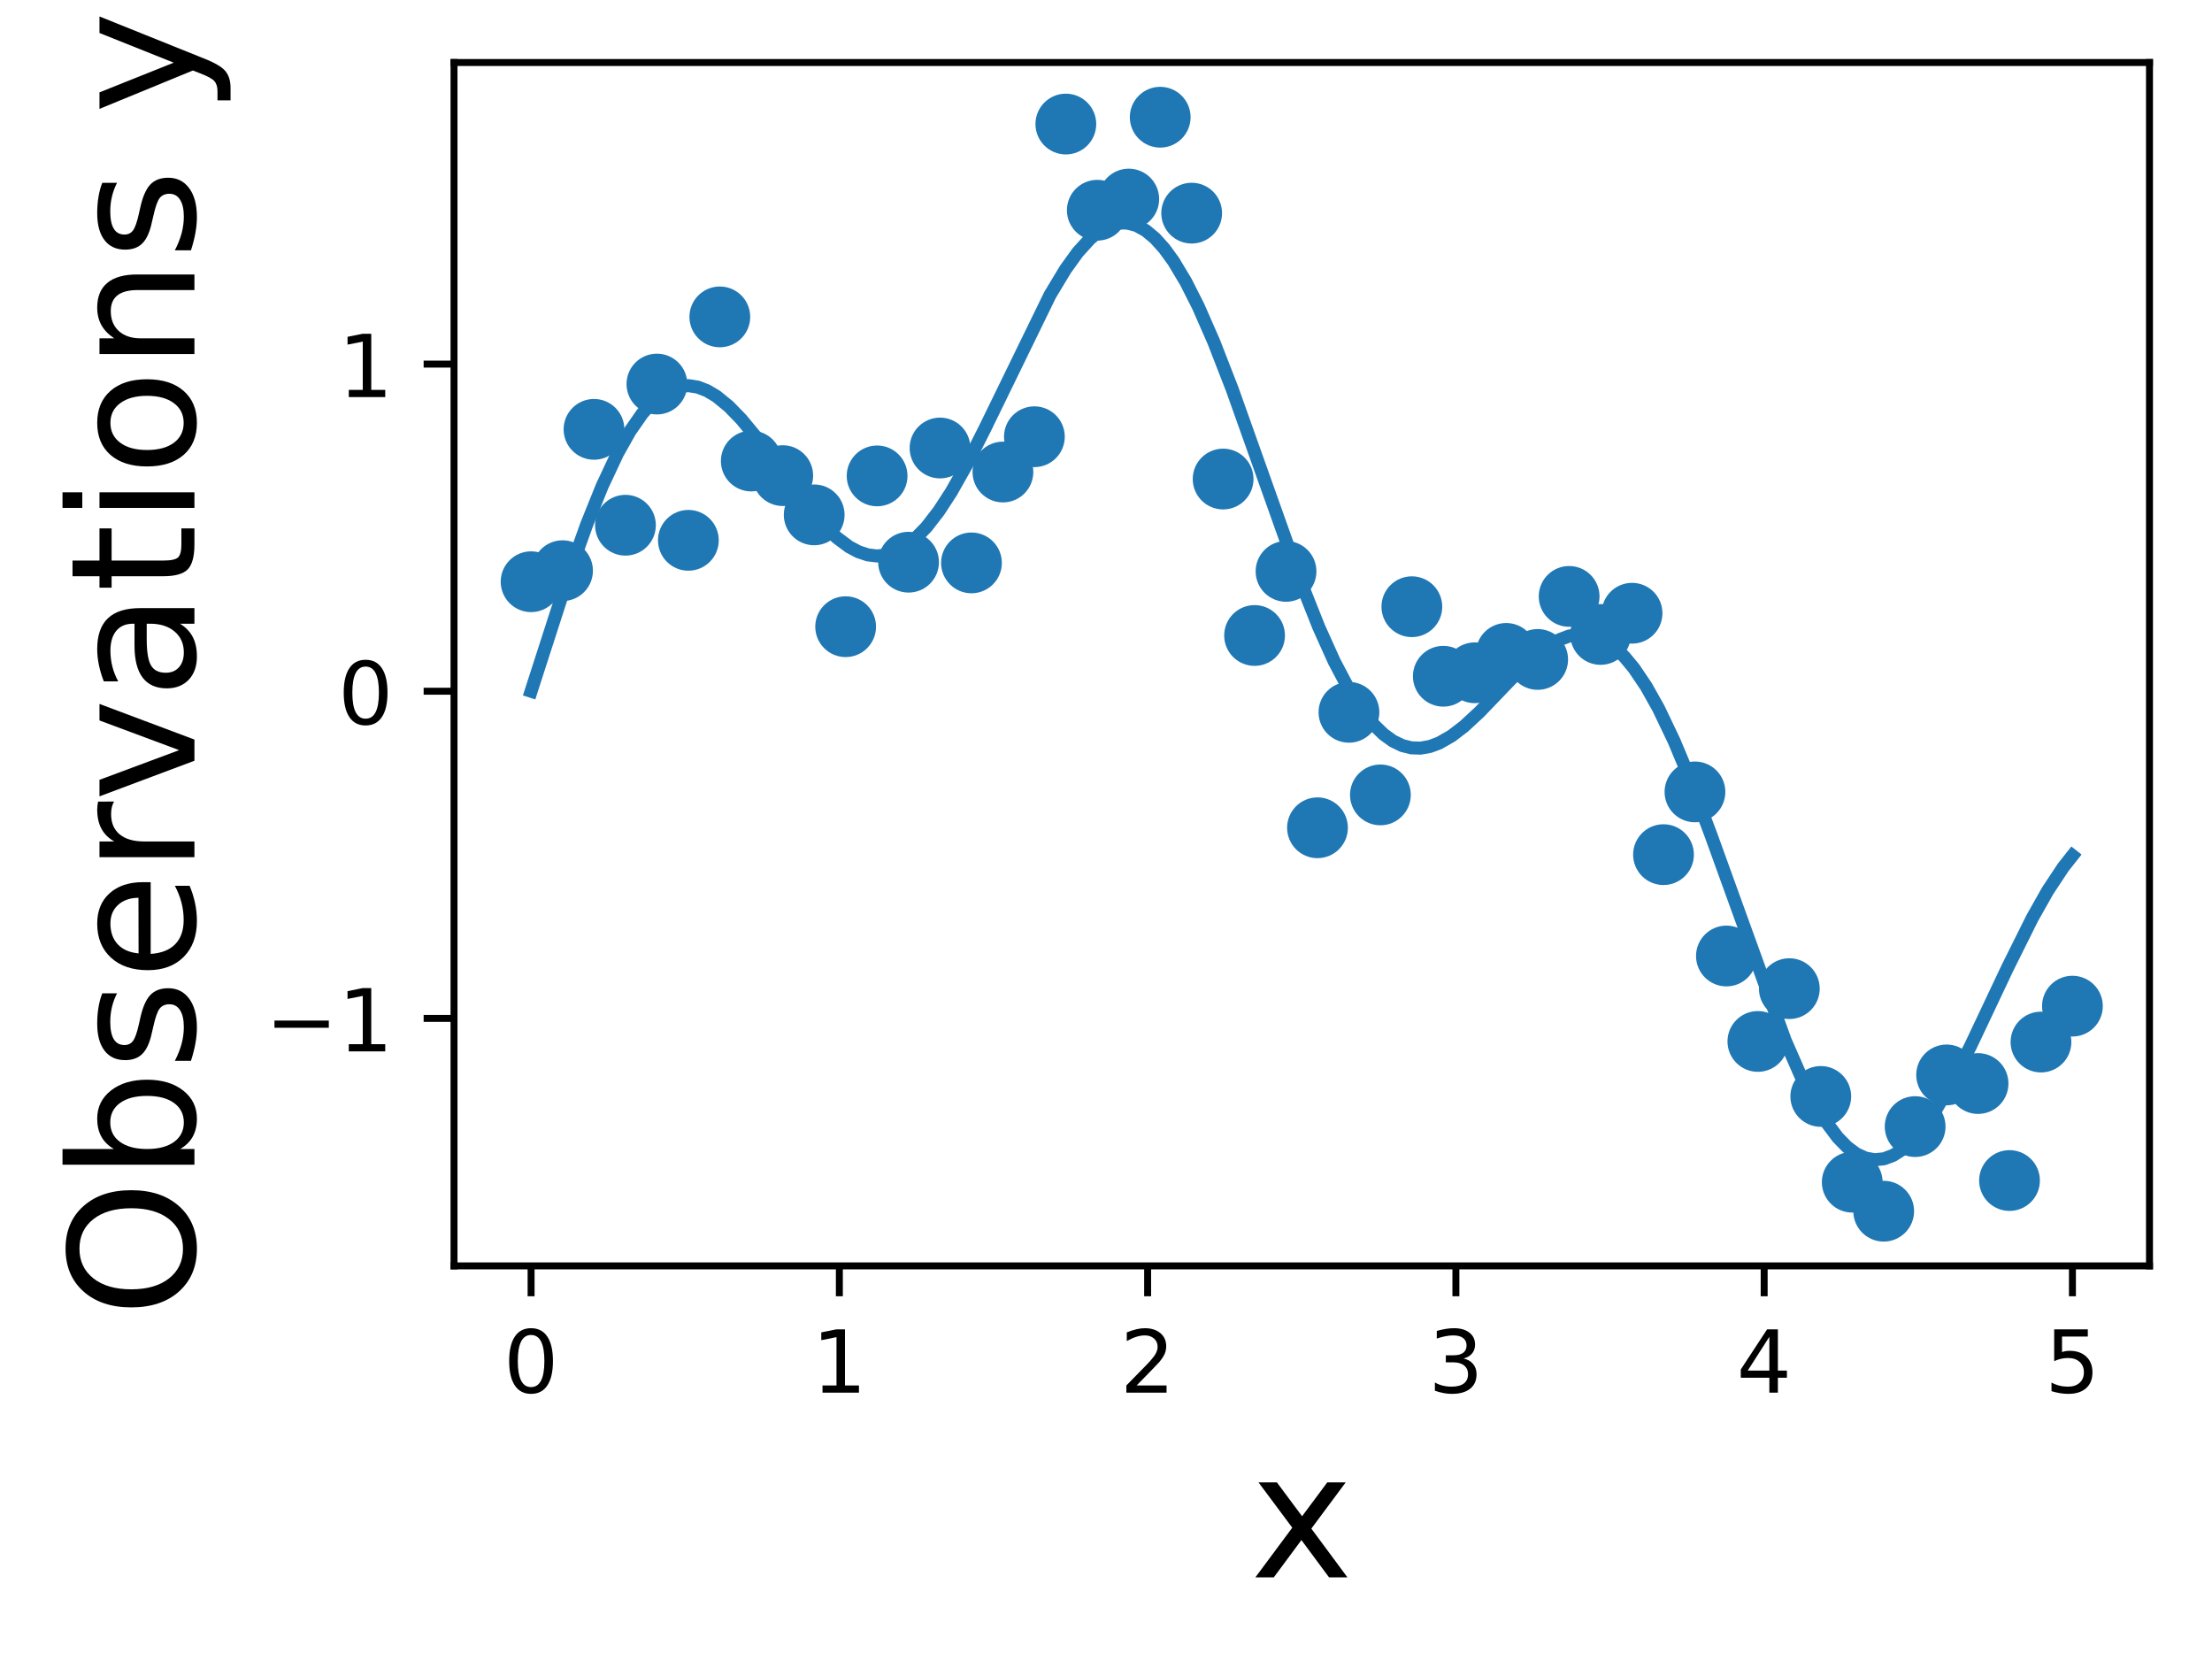
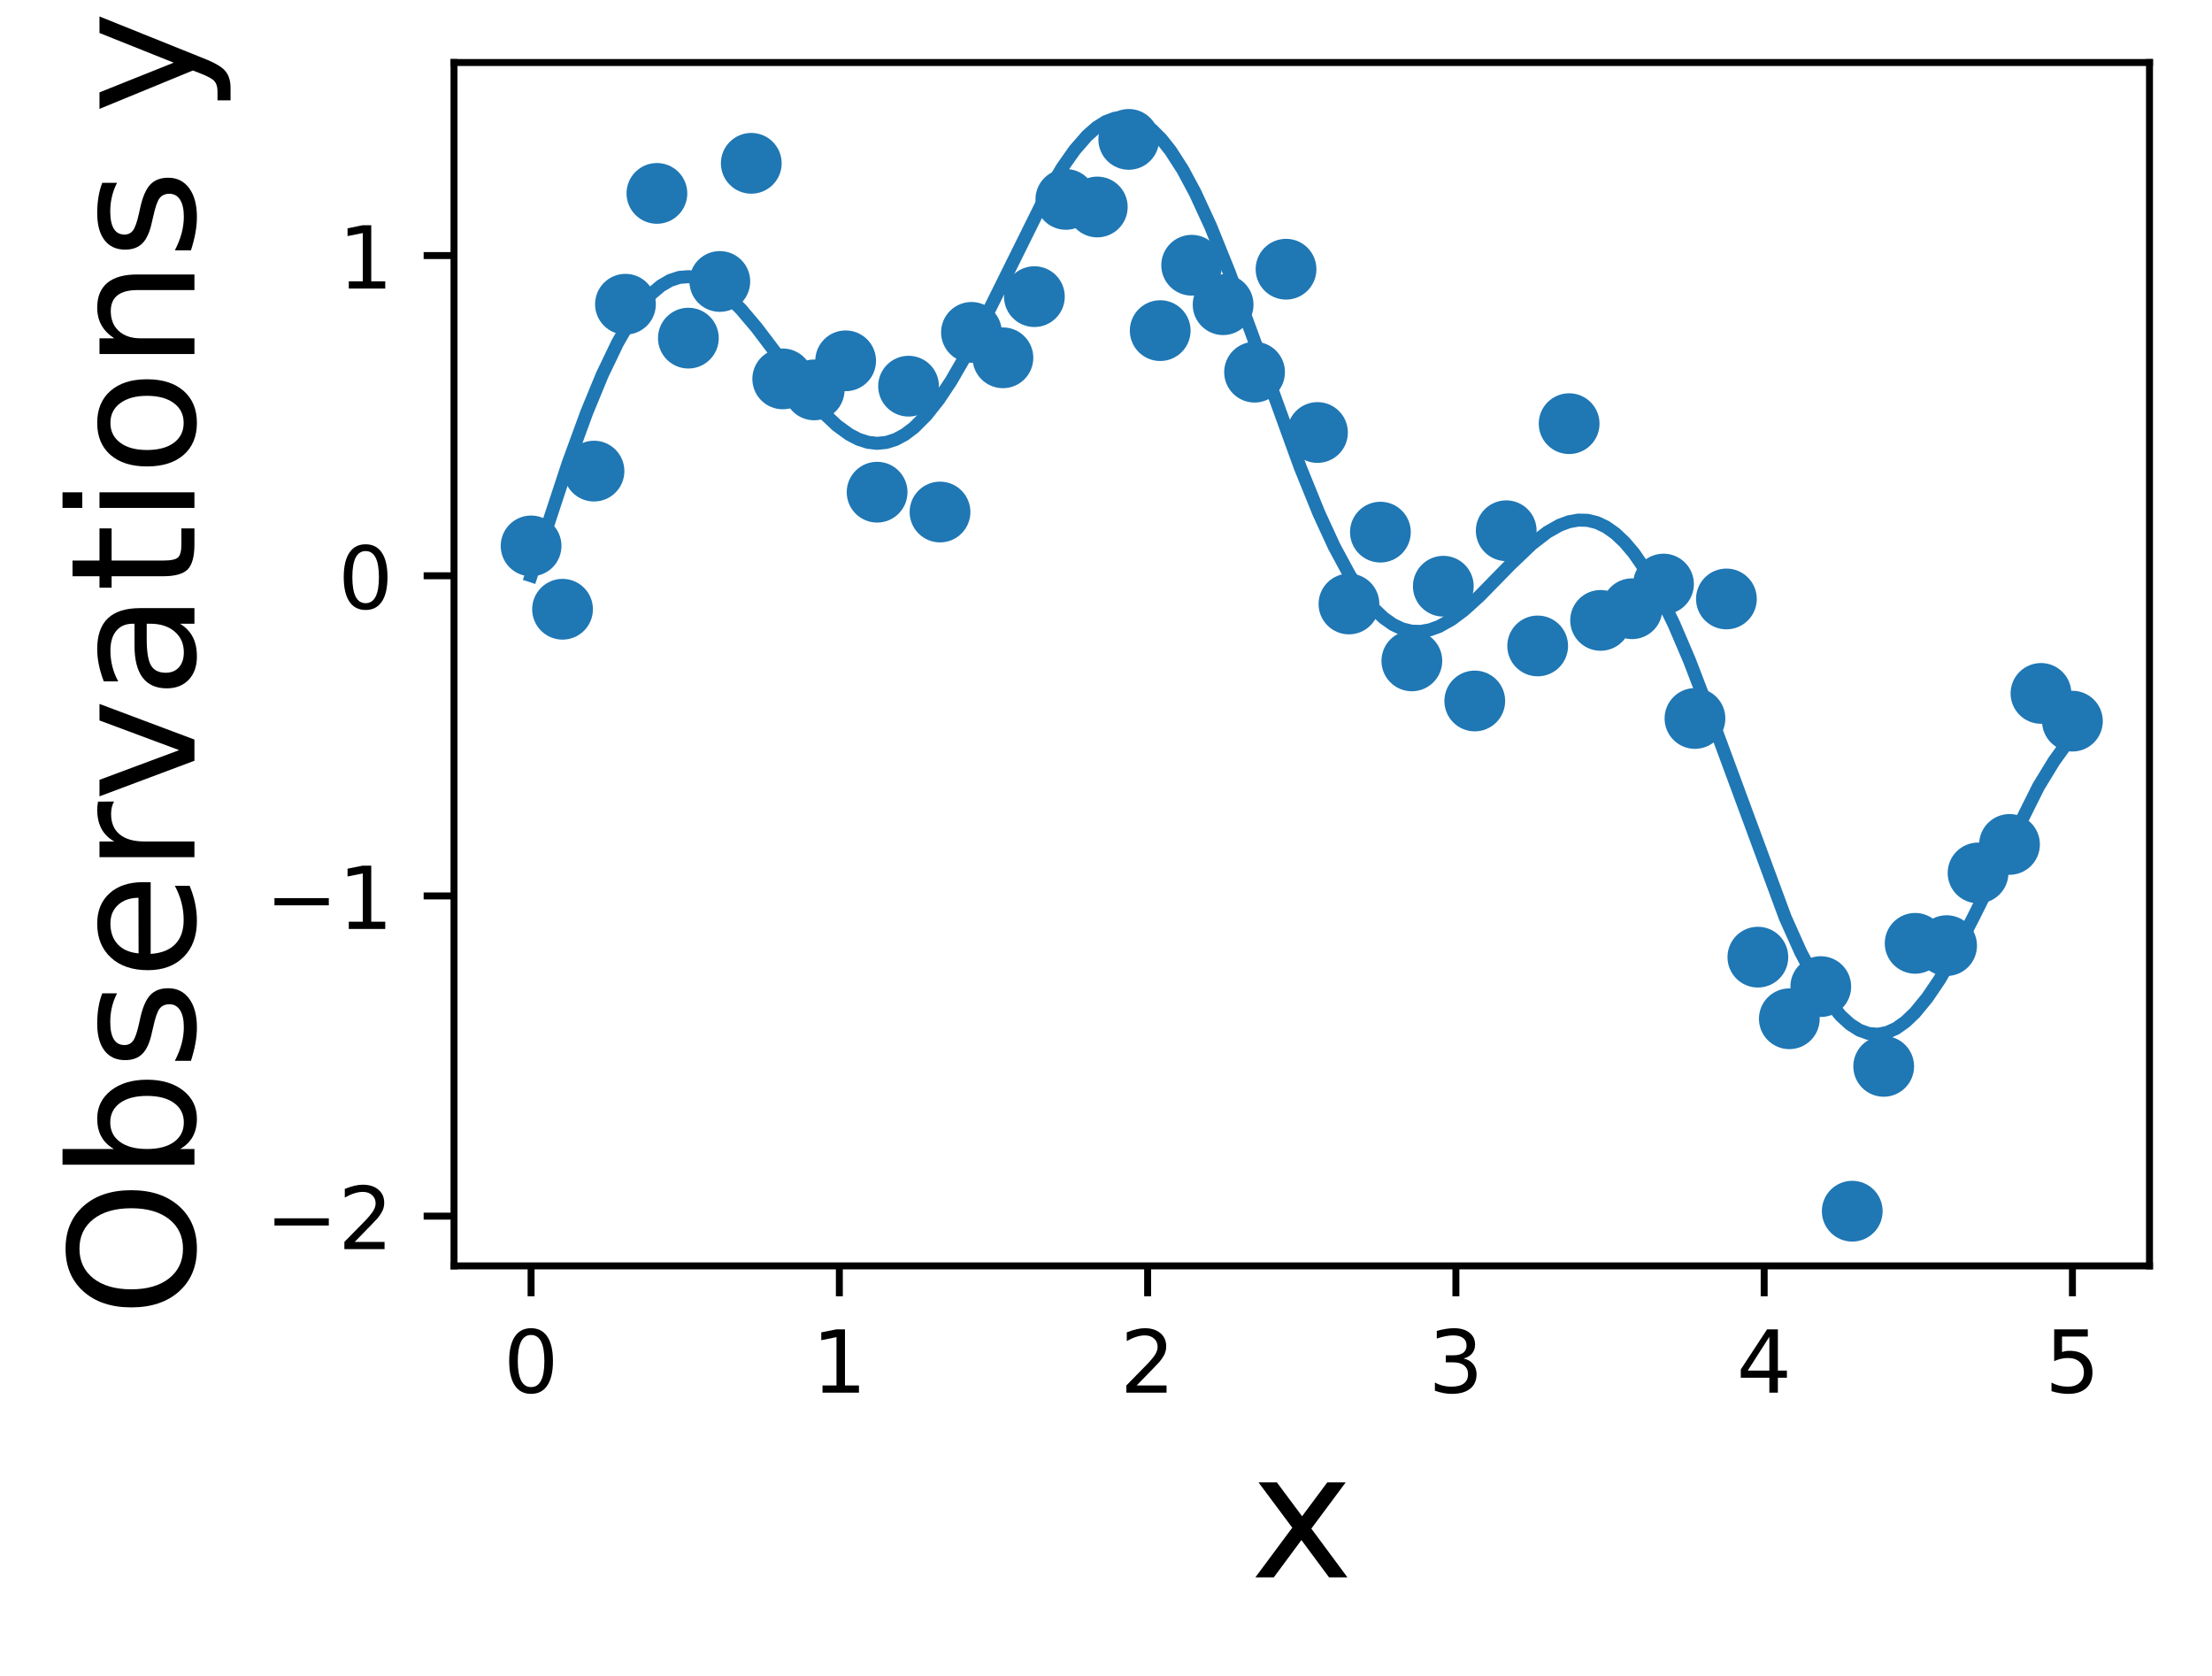
<svg xmlns="http://www.w3.org/2000/svg" xmlns:xlink="http://www.w3.org/1999/xlink" width="254.798pt" height="193.034pt" viewBox="0 0 254.798 193.034" version="1.1">
  <defs>
    <style type="text/css">*{stroke-linejoin: round; stroke-linecap: butt}</style>
  </defs>
  <g id="figure_1">
    <g id="patch_1">
      <path d="M 0 193.034  L 254.798 193.034  L 254.798 0  L 0 0  z " style="fill: #ffffff" />
    </g>
    <g id="axes_1">
      <g id="patch_2">
        <path d="M 52.298 145.8  L 247.598 145.8  L 247.598 7.2  L 52.298 7.2  z " style="fill: #ffffff" />
      </g>
      <g id="PathCollection_1">
        <defs>
-           <path id="mfd98d17b81" d="M 0 3  C 0.796 3 1.559 2.684 2.121 2.121  C 2.684 1.559 3 0.796 3 0  C 3 -0.796 2.684 -1.559 2.121 -2.121  C 1.559 -2.684 0.796 -3 0 -3  C -0.796 -3 -1.559 -2.684 -2.121 -2.121  C -2.684 -1.559 -3 -0.796 -3 0  C -3 0.796 -2.684 1.559 -2.121 2.121  C -1.559 2.684 -0.796 3 0 3  z " style="stroke: #1f77b4" />
+           <path id="me52075ae8f" d="M 0 3  C 0.796 3 1.559 2.684 2.121 2.121  C 2.684 1.559 3 0.796 3 0  C 3 -0.796 2.684 -1.559 2.121 -2.121  C 1.559 -2.684 0.796 -3 0 -3  C -0.796 -3 -1.559 -2.684 -2.121 -2.121  C -2.684 -1.559 -3 -0.796 -3 0  C -3 0.796 -2.684 1.559 -2.121 2.121  C -1.559 2.684 -0.796 3 0 3  z " style="stroke: #1f77b4" />
        </defs>
-         <g clip-path="url(#p3fef26ded2)">
-           <use xlink:href="#mfd98d17b81" x="61.176" y="67.001" style="fill: #1f77b4; stroke: #1f77b4" />
-           <use xlink:href="#mfd98d17b81" x="64.799" y="65.73" style="fill: #1f77b4; stroke: #1f77b4" />
-           <use xlink:href="#mfd98d17b81" x="68.422" y="49.451" style="fill: #1f77b4; stroke: #1f77b4" />
-           <use xlink:href="#mfd98d17b81" x="72.046" y="60.494" style="fill: #1f77b4; stroke: #1f77b4" />
-           <use xlink:href="#mfd98d17b81" x="75.669" y="44.234" style="fill: #1f77b4; stroke: #1f77b4" />
-           <use xlink:href="#mfd98d17b81" x="79.293" y="62.231" style="fill: #1f77b4; stroke: #1f77b4" />
-           <use xlink:href="#mfd98d17b81" x="82.916" y="36.498" style="fill: #1f77b4; stroke: #1f77b4" />
-           <use xlink:href="#mfd98d17b81" x="86.539" y="53.1" style="fill: #1f77b4; stroke: #1f77b4" />
-           <use xlink:href="#mfd98d17b81" x="90.163" y="54.781" style="fill: #1f77b4; stroke: #1f77b4" />
-           <use xlink:href="#mfd98d17b81" x="93.786" y="59.3" style="fill: #1f77b4; stroke: #1f77b4" />
-           <use xlink:href="#mfd98d17b81" x="97.409" y="72.18" style="fill: #1f77b4; stroke: #1f77b4" />
-           <use xlink:href="#mfd98d17b81" x="101.033" y="54.812" style="fill: #1f77b4; stroke: #1f77b4" />
-           <use xlink:href="#mfd98d17b81" x="104.656" y="64.751" style="fill: #1f77b4; stroke: #1f77b4" />
-           <use xlink:href="#mfd98d17b81" x="108.28" y="51.6" style="fill: #1f77b4; stroke: #1f77b4" />
-           <use xlink:href="#mfd98d17b81" x="111.903" y="64.832" style="fill: #1f77b4; stroke: #1f77b4" />
-           <use xlink:href="#mfd98d17b81" x="115.526" y="54.366" style="fill: #1f77b4; stroke: #1f77b4" />
-           <use xlink:href="#mfd98d17b81" x="119.15" y="50.301" style="fill: #1f77b4; stroke: #1f77b4" />
-           <use xlink:href="#mfd98d17b81" x="122.773" y="14.288" style="fill: #1f77b4; stroke: #1f77b4" />
-           <use xlink:href="#mfd98d17b81" x="126.396" y="24.214" style="fill: #1f77b4; stroke: #1f77b4" />
-           <use xlink:href="#mfd98d17b81" x="130.02" y="22.927" style="fill: #1f77b4; stroke: #1f77b4" />
-           <use xlink:href="#mfd98d17b81" x="133.643" y="13.5" style="fill: #1f77b4; stroke: #1f77b4" />
-           <use xlink:href="#mfd98d17b81" x="137.267" y="24.549" style="fill: #1f77b4; stroke: #1f77b4" />
-           <use xlink:href="#mfd98d17b81" x="140.89" y="55.174" style="fill: #1f77b4; stroke: #1f77b4" />
-           <use xlink:href="#mfd98d17b81" x="144.513" y="73.192" style="fill: #1f77b4; stroke: #1f77b4" />
-           <use xlink:href="#mfd98d17b81" x="148.137" y="65.809" style="fill: #1f77b4; stroke: #1f77b4" />
-           <use xlink:href="#mfd98d17b81" x="151.76" y="95.34" style="fill: #1f77b4; stroke: #1f77b4" />
-           <use xlink:href="#mfd98d17b81" x="155.384" y="82.041" style="fill: #1f77b4; stroke: #1f77b4" />
-           <use xlink:href="#mfd98d17b81" x="159.007" y="91.553" style="fill: #1f77b4; stroke: #1f77b4" />
-           <use xlink:href="#mfd98d17b81" x="162.63" y="69.879" style="fill: #1f77b4; stroke: #1f77b4" />
-           <use xlink:href="#mfd98d17b81" x="166.254" y="77.888" style="fill: #1f77b4; stroke: #1f77b4" />
-           <use xlink:href="#mfd98d17b81" x="169.877" y="77.487" style="fill: #1f77b4; stroke: #1f77b4" />
-           <use xlink:href="#mfd98d17b81" x="173.5" y="75.256" style="fill: #1f77b4; stroke: #1f77b4" />
-           <use xlink:href="#mfd98d17b81" x="177.124" y="75.951" style="fill: #1f77b4; stroke: #1f77b4" />
-           <use xlink:href="#mfd98d17b81" x="180.747" y="68.691" style="fill: #1f77b4; stroke: #1f77b4" />
-           <use xlink:href="#mfd98d17b81" x="184.371" y="73.074" style="fill: #1f77b4; stroke: #1f77b4" />
-           <use xlink:href="#mfd98d17b81" x="187.994" y="70.63" style="fill: #1f77b4; stroke: #1f77b4" />
-           <use xlink:href="#mfd98d17b81" x="191.617" y="98.434" style="fill: #1f77b4; stroke: #1f77b4" />
-           <use xlink:href="#mfd98d17b81" x="195.241" y="91.208" style="fill: #1f77b4; stroke: #1f77b4" />
-           <use xlink:href="#mfd98d17b81" x="198.864" y="110.108" style="fill: #1f77b4; stroke: #1f77b4" />
-           <use xlink:href="#mfd98d17b81" x="202.487" y="119.949" style="fill: #1f77b4; stroke: #1f77b4" />
-           <use xlink:href="#mfd98d17b81" x="206.111" y="113.868" style="fill: #1f77b4; stroke: #1f77b4" />
-           <use xlink:href="#mfd98d17b81" x="209.734" y="126.283" style="fill: #1f77b4; stroke: #1f77b4" />
-           <use xlink:href="#mfd98d17b81" x="213.358" y="136.159" style="fill: #1f77b4; stroke: #1f77b4" />
-           <use xlink:href="#mfd98d17b81" x="216.981" y="139.5" style="fill: #1f77b4; stroke: #1f77b4" />
-           <use xlink:href="#mfd98d17b81" x="220.604" y="129.756" style="fill: #1f77b4; stroke: #1f77b4" />
-           <use xlink:href="#mfd98d17b81" x="224.228" y="123.807" style="fill: #1f77b4; stroke: #1f77b4" />
-           <use xlink:href="#mfd98d17b81" x="227.851" y="124.798" style="fill: #1f77b4; stroke: #1f77b4" />
-           <use xlink:href="#mfd98d17b81" x="231.474" y="135.969" style="fill: #1f77b4; stroke: #1f77b4" />
-           <use xlink:href="#mfd98d17b81" x="235.098" y="120.019" style="fill: #1f77b4; stroke: #1f77b4" />
-           <use xlink:href="#mfd98d17b81" x="238.721" y="115.883" style="fill: #1f77b4; stroke: #1f77b4" />
+         <g clip-path="url(#pb2f2f8a1e1)">
+           <use xlink:href="#me52075ae8f" x="61.176" y="62.877" style="fill: #1f77b4; stroke: #1f77b4" />
+           <use xlink:href="#me52075ae8f" x="64.799" y="70.17" style="fill: #1f77b4; stroke: #1f77b4" />
+           <use xlink:href="#me52075ae8f" x="68.422" y="54.261" style="fill: #1f77b4; stroke: #1f77b4" />
+           <use xlink:href="#me52075ae8f" x="72.046" y="35.041" style="fill: #1f77b4; stroke: #1f77b4" />
+           <use xlink:href="#me52075ae8f" x="75.669" y="22.276" style="fill: #1f77b4; stroke: #1f77b4" />
+           <use xlink:href="#me52075ae8f" x="79.293" y="38.945" style="fill: #1f77b4; stroke: #1f77b4" />
+           <use xlink:href="#me52075ae8f" x="82.916" y="32.418" style="fill: #1f77b4; stroke: #1f77b4" />
+           <use xlink:href="#me52075ae8f" x="86.539" y="18.81" style="fill: #1f77b4; stroke: #1f77b4" />
+           <use xlink:href="#me52075ae8f" x="90.163" y="43.64" style="fill: #1f77b4; stroke: #1f77b4" />
+           <use xlink:href="#me52075ae8f" x="93.786" y="44.906" style="fill: #1f77b4; stroke: #1f77b4" />
+           <use xlink:href="#me52075ae8f" x="97.409" y="41.558" style="fill: #1f77b4; stroke: #1f77b4" />
+           <use xlink:href="#me52075ae8f" x="101.033" y="56.689" style="fill: #1f77b4; stroke: #1f77b4" />
+           <use xlink:href="#me52075ae8f" x="104.656" y="44.478" style="fill: #1f77b4; stroke: #1f77b4" />
+           <use xlink:href="#me52075ae8f" x="108.28" y="58.972" style="fill: #1f77b4; stroke: #1f77b4" />
+           <use xlink:href="#me52075ae8f" x="111.903" y="38.282" style="fill: #1f77b4; stroke: #1f77b4" />
+           <use xlink:href="#me52075ae8f" x="115.526" y="41.211" style="fill: #1f77b4; stroke: #1f77b4" />
+           <use xlink:href="#me52075ae8f" x="119.15" y="34.165" style="fill: #1f77b4; stroke: #1f77b4" />
+           <use xlink:href="#me52075ae8f" x="122.773" y="22.967" style="fill: #1f77b4; stroke: #1f77b4" />
+           <use xlink:href="#me52075ae8f" x="126.396" y="23.84" style="fill: #1f77b4; stroke: #1f77b4" />
+           <use xlink:href="#me52075ae8f" x="130.02" y="16.054" style="fill: #1f77b4; stroke: #1f77b4" />
+           <use xlink:href="#me52075ae8f" x="133.643" y="38.08" style="fill: #1f77b4; stroke: #1f77b4" />
+           <use xlink:href="#me52075ae8f" x="137.267" y="30.549" style="fill: #1f77b4; stroke: #1f77b4" />
+           <use xlink:href="#me52075ae8f" x="140.89" y="35.094" style="fill: #1f77b4; stroke: #1f77b4" />
+           <use xlink:href="#me52075ae8f" x="144.513" y="42.865" style="fill: #1f77b4; stroke: #1f77b4" />
+           <use xlink:href="#me52075ae8f" x="148.137" y="31.007" style="fill: #1f77b4; stroke: #1f77b4" />
+           <use xlink:href="#me52075ae8f" x="151.76" y="49.814" style="fill: #1f77b4; stroke: #1f77b4" />
+           <use xlink:href="#me52075ae8f" x="155.384" y="69.564" style="fill: #1f77b4; stroke: #1f77b4" />
+           <use xlink:href="#me52075ae8f" x="159.007" y="61.29" style="fill: #1f77b4; stroke: #1f77b4" />
+           <use xlink:href="#me52075ae8f" x="162.63" y="76.117" style="fill: #1f77b4; stroke: #1f77b4" />
+           <use xlink:href="#me52075ae8f" x="166.254" y="67.52" style="fill: #1f77b4; stroke: #1f77b4" />
+           <use xlink:href="#me52075ae8f" x="169.877" y="80.735" style="fill: #1f77b4; stroke: #1f77b4" />
+           <use xlink:href="#me52075ae8f" x="173.5" y="61.128" style="fill: #1f77b4; stroke: #1f77b4" />
+           <use xlink:href="#me52075ae8f" x="177.124" y="74.397" style="fill: #1f77b4; stroke: #1f77b4" />
+           <use xlink:href="#me52075ae8f" x="180.747" y="48.796" style="fill: #1f77b4; stroke: #1f77b4" />
+           <use xlink:href="#me52075ae8f" x="184.371" y="71.454" style="fill: #1f77b4; stroke: #1f77b4" />
+           <use xlink:href="#me52075ae8f" x="187.994" y="70.112" style="fill: #1f77b4; stroke: #1f77b4" />
+           <use xlink:href="#me52075ae8f" x="191.617" y="67.27" style="fill: #1f77b4; stroke: #1f77b4" />
+           <use xlink:href="#me52075ae8f" x="195.241" y="82.75" style="fill: #1f77b4; stroke: #1f77b4" />
+           <use xlink:href="#me52075ae8f" x="198.864" y="68.985" style="fill: #1f77b4; stroke: #1f77b4" />
+           <use xlink:href="#me52075ae8f" x="202.487" y="110.24" style="fill: #1f77b4; stroke: #1f77b4" />
+           <use xlink:href="#me52075ae8f" x="206.111" y="117.338" style="fill: #1f77b4; stroke: #1f77b4" />
+           <use xlink:href="#me52075ae8f" x="209.734" y="113.633" style="fill: #1f77b4; stroke: #1f77b4" />
+           <use xlink:href="#me52075ae8f" x="213.358" y="139.5" style="fill: #1f77b4; stroke: #1f77b4" />
+           <use xlink:href="#me52075ae8f" x="216.981" y="122.818" style="fill: #1f77b4; stroke: #1f77b4" />
+           <use xlink:href="#me52075ae8f" x="220.604" y="108.65" style="fill: #1f77b4; stroke: #1f77b4" />
+           <use xlink:href="#me52075ae8f" x="224.228" y="108.914" style="fill: #1f77b4; stroke: #1f77b4" />
+           <use xlink:href="#me52075ae8f" x="227.851" y="100.542" style="fill: #1f77b4; stroke: #1f77b4" />
+           <use xlink:href="#me52075ae8f" x="231.474" y="97.258" style="fill: #1f77b4; stroke: #1f77b4" />
+           <use xlink:href="#me52075ae8f" x="235.098" y="79.864" style="fill: #1f77b4; stroke: #1f77b4" />
+           <use xlink:href="#me52075ae8f" x="238.721" y="83.059" style="fill: #1f77b4; stroke: #1f77b4" />
        </g>
      </g>
      <g id="matplotlib.axis_1">
        <g id="xtick_1">
          <g id="line2d_1">
            <defs>
-               <path id="me07759afe0" d="M 0 0  L 0 3.5  " style="stroke: #000000; stroke-width: 0.8" />
-             </defs>
-             <g>
-               <use xlink:href="#me07759afe0" x="61.176" y="145.8" style="stroke: #000000; stroke-width: 0.8" />
+               <path id="m97da1af3a3" d="M 0 0  L 0 3.5  " style="stroke: #000000; stroke-width: 0.8" />
+             </defs>
+             <g>
+               <use xlink:href="#m97da1af3a3" x="61.176" y="145.8" style="stroke: #000000; stroke-width: 0.8" />
            </g>
          </g>
          <g id="text_1">
            <g transform="translate(57.99446 160.3984) scale(0.1 -0.1)">
              <defs>
                <path id="DejaVuSans-30" d="M 2034 4250  Q 1547 4250 1301 3770  Q 1056 3291 1056 2328  Q 1056 1369 1301 889  Q 1547 409 2034 409  Q 2525 409 2770 889  Q 3016 1369 3016 2328  Q 3016 3291 2770 3770  Q 2525 4250 2034 4250  z M 2034 4750  Q 2819 4750 3233 4129  Q 3647 3509 3647 2328  Q 3647 1150 3233 529  Q 2819 -91 2034 -91  Q 1250 -91 836 529  Q 422 1150 422 2328  Q 422 3509 836 4129  Q 1250 4750 2034 4750  z " transform="scale(0.015625)" />
              </defs>
              <use xlink:href="#DejaVuSans-30" />
            </g>
          </g>
        </g>
        <g id="xtick_2">
          <g id="line2d_2">
            <g>
-               <use xlink:href="#me07759afe0" x="96.685" y="145.8" style="stroke: #000000; stroke-width: 0.8" />
+               <use xlink:href="#m97da1af3a3" x="96.685" y="145.8" style="stroke: #000000; stroke-width: 0.8" />
            </g>
          </g>
          <g id="text_2">
            <g transform="translate(93.50355 160.3984) scale(0.1 -0.1)">
              <defs>
                <path id="DejaVuSans-31" d="M 794 531  L 1825 531  L 1825 4091  L 703 3866  L 703 4441  L 1819 4666  L 2450 4666  L 2450 531  L 3481 531  L 3481 0  L 794 0  L 794 531  z " transform="scale(0.015625)" />
              </defs>
              <use xlink:href="#DejaVuSans-31" />
            </g>
          </g>
        </g>
        <g id="xtick_3">
          <g id="line2d_3">
            <g>
-               <use xlink:href="#me07759afe0" x="132.194" y="145.8" style="stroke: #000000; stroke-width: 0.8" />
+               <use xlink:href="#m97da1af3a3" x="132.194" y="145.8" style="stroke: #000000; stroke-width: 0.8" />
            </g>
          </g>
          <g id="text_3">
            <g transform="translate(129.0126 160.3984) scale(0.1 -0.1)">
              <defs>
                <path id="DejaVuSans-32" d="M 1228 531  L 3431 531  L 3431 0  L 469 0  L 469 531  Q 828 903 1448 1529  Q 2069 2156 2228 2338  Q 2531 2678 2651 2914  Q 2772 3150 2772 3378  Q 2772 3750 2511 3984  Q 2250 4219 1831 4219  Q 1534 4219 1204 4116  Q 875 4013 500 3803  L 500 4441  Q 881 4594 1212 4672  Q 1544 4750 1819 4750  Q 2544 4750 2975 4387  Q 3406 4025 3406 3419  Q 3406 3131 3298 2873  Q 3191 2616 2906 2266  Q 2828 2175 2409 1742  Q 1991 1309 1228 531  z " transform="scale(0.015625)" />
              </defs>
              <use xlink:href="#DejaVuSans-32" />
            </g>
          </g>
        </g>
        <g id="xtick_4">
          <g id="line2d_4">
            <g>
-               <use xlink:href="#me07759afe0" x="167.703" y="145.8" style="stroke: #000000; stroke-width: 0.8" />
+               <use xlink:href="#m97da1af3a3" x="167.703" y="145.8" style="stroke: #000000; stroke-width: 0.8" />
            </g>
          </g>
          <g id="text_4">
            <g transform="translate(164.5217 160.3984) scale(0.1 -0.1)">
              <defs>
                <path id="DejaVuSans-33" d="M 2597 2516  Q 3050 2419 3304 2112  Q 3559 1806 3559 1356  Q 3559 666 3084 287  Q 2609 -91 1734 -91  Q 1441 -91 1130 -33  Q 819 25 488 141  L 488 750  Q 750 597 1062 519  Q 1375 441 1716 441  Q 2309 441 2620 675  Q 2931 909 2931 1356  Q 2931 1769 2642 2001  Q 2353 2234 1838 2234  L 1294 2234  L 1294 2753  L 1863 2753  Q 2328 2753 2575 2939  Q 2822 3125 2822 3475  Q 2822 3834 2567 4026  Q 2313 4219 1838 4219  Q 1578 4219 1281 4162  Q 984 4106 628 3988  L 628 4550  Q 988 4650 1302 4700  Q 1616 4750 1894 4750  Q 2613 4750 3031 4423  Q 3450 4097 3450 3541  Q 3450 3153 3228 2886  Q 3006 2619 2597 2516  z " transform="scale(0.015625)" />
              </defs>
              <use xlink:href="#DejaVuSans-33" />
            </g>
          </g>
        </g>
        <g id="xtick_5">
          <g id="line2d_5">
            <g>
-               <use xlink:href="#me07759afe0" x="203.212" y="145.8" style="stroke: #000000; stroke-width: 0.8" />
+               <use xlink:href="#m97da1af3a3" x="203.212" y="145.8" style="stroke: #000000; stroke-width: 0.8" />
            </g>
          </g>
          <g id="text_5">
            <g transform="translate(200.0308 160.3984) scale(0.1 -0.1)">
              <defs>
                <path id="DejaVuSans-34" d="M 2419 4116  L 825 1625  L 2419 1625  L 2419 4116  z M 2253 4666  L 3047 4666  L 3047 1625  L 3713 1625  L 3713 1100  L 3047 1100  L 3047 0  L 2419 0  L 2419 1100  L 313 1100  L 313 1709  L 2253 4666  z " transform="scale(0.015625)" />
              </defs>
              <use xlink:href="#DejaVuSans-34" />
            </g>
          </g>
        </g>
        <g id="xtick_6">
          <g id="line2d_6">
            <g>
-               <use xlink:href="#me07759afe0" x="238.721" y="145.8" style="stroke: #000000; stroke-width: 0.8" />
+               <use xlink:href="#m97da1af3a3" x="238.721" y="145.8" style="stroke: #000000; stroke-width: 0.8" />
            </g>
          </g>
          <g id="text_6">
            <g transform="translate(235.5399 160.3984) scale(0.1 -0.1)">
              <defs>
                <path id="DejaVuSans-35" d="M 691 4666  L 3169 4666  L 3169 4134  L 1269 4134  L 1269 2991  Q 1406 3038 1543 3061  Q 1681 3084 1819 3084  Q 2600 3084 3056 2656  Q 3513 2228 3513 1497  Q 3513 744 3044 326  Q 2575 -91 1722 -91  Q 1428 -91 1123 -41  Q 819 9 494 109  L 494 744  Q 775 591 1075 516  Q 1375 441 1709 441  Q 2250 441 2565 725  Q 2881 1009 2881 1497  Q 2881 1984 2565 2268  Q 2250 2553 1709 2553  Q 1456 2553 1204 2497  Q 953 2441 691 2322  L 691 4666  z " transform="scale(0.015625)" />
              </defs>
              <use xlink:href="#DejaVuSans-35" />
            </g>
          </g>
        </g>
        <g id="text_7">
          <g transform="translate(144.0297 181.675) scale(0.2 -0.2)">
            <defs>
              <path id="DejaVuSans-78" d="M 3513 3500  L 2247 1797  L 3578 0  L 2900 0  L 1881 1375  L 863 0  L 184 0  L 1544 1831  L 300 3500  L 978 3500  L 1906 2253  L 2834 3500  L 3513 3500  z " transform="scale(0.015625)" />
            </defs>
            <use xlink:href="#DejaVuSans-78" />
          </g>
        </g>
      </g>
      <g id="matplotlib.axis_2">
        <g id="ytick_1">
          <g id="line2d_7">
            <defs>
-               <path id="mc935869355" d="M 0 0  L -3.5 0  " style="stroke: #000000; stroke-width: 0.8" />
-             </defs>
-             <g>
-               <use xlink:href="#mc935869355" x="52.298" y="117.295" style="stroke: #000000; stroke-width: 0.8" />
+               <path id="m0a04e342d0" d="M 0 0  L -3.5 0  " style="stroke: #000000; stroke-width: 0.8" />
+             </defs>
+             <g>
+               <use xlink:href="#m0a04e342d0" x="52.298" y="140.072" style="stroke: #000000; stroke-width: 0.8" />
            </g>
          </g>
          <g id="text_8">
-             <g transform="translate(30.55625 121.0946) scale(0.1 -0.1)">
+             <g transform="translate(30.55625 143.8708) scale(0.1 -0.1)">
              <defs>
                <path id="DejaVuSans-2212" d="M 678 2272  L 4684 2272  L 4684 1741  L 678 1741  L 678 2272  z " transform="scale(0.015625)" />
              </defs>
+               <use xlink:href="#DejaVuSans-2212" />
+               <use xlink:href="#DejaVuSans-32" x="83.789" />
+             </g>
+           </g>
+         </g>
+         <g id="ytick_2">
+           <g id="line2d_8">
+             <g>
+               <use xlink:href="#m0a04e342d0" x="52.298" y="103.192" style="stroke: #000000; stroke-width: 0.8" />
+             </g>
+           </g>
+           <g id="text_9">
+             <g transform="translate(30.55625 106.9915) scale(0.1 -0.1)">
              <use xlink:href="#DejaVuSans-2212" />
              <use xlink:href="#DejaVuSans-31" x="83.789" />
            </g>
          </g>
        </g>
-         <g id="ytick_2">
-           <g id="line2d_8">
-             <g>
-               <use xlink:href="#mc935869355" x="52.298" y="79.615" style="stroke: #000000; stroke-width: 0.8" />
-             </g>
-           </g>
-           <g id="text_9">
-             <g transform="translate(38.93594 83.41404) scale(0.1 -0.1)">
-               <use xlink:href="#DejaVuSans-30" />
-             </g>
-           </g>
-         </g>
        <g id="ytick_3">
          <g id="line2d_9">
            <g>
-               <use xlink:href="#mc935869355" x="52.298" y="41.934" style="stroke: #000000; stroke-width: 0.8" />
+               <use xlink:href="#m0a04e342d0" x="52.298" y="66.313" style="stroke: #000000; stroke-width: 0.8" />
            </g>
          </g>
          <g id="text_10">
-             <g transform="translate(38.93594 45.73349) scale(0.1 -0.1)">
+             <g transform="translate(38.93594 70.11216) scale(0.1 -0.1)">
+               <use xlink:href="#DejaVuSans-30" />
+             </g>
+           </g>
+         </g>
+         <g id="ytick_4">
+           <g id="line2d_10">
+             <g>
+               <use xlink:href="#m0a04e342d0" x="52.298" y="29.434" style="stroke: #000000; stroke-width: 0.8" />
+             </g>
+           </g>
+           <g id="text_11">
+             <g transform="translate(38.93594 33.23284) scale(0.1 -0.1)">
              <use xlink:href="#DejaVuSans-31" />
            </g>
          </g>
        </g>
-         <g id="text_11">
+         <g id="text_12">
          <g transform="translate(22.39688 151.7016) rotate(-90) scale(0.2 -0.2)">
            <defs>
              <path id="DejaVuSans-4f" d="M 2522 4238  Q 1834 4238 1429 3725  Q 1025 3213 1025 2328  Q 1025 1447 1429 934  Q 1834 422 2522 422  Q 3209 422 3611 934  Q 4013 1447 4013 2328  Q 4013 3213 3611 3725  Q 3209 4238 2522 4238  z M 2522 4750  Q 3503 4750 4090 4092  Q 4678 3434 4678 2328  Q 4678 1225 4090 567  Q 3503 -91 2522 -91  Q 1538 -91 948 565  Q 359 1222 359 2328  Q 359 3434 948 4092  Q 1538 4750 2522 4750  z " transform="scale(0.015625)" />
              <path id="DejaVuSans-62" d="M 3116 1747  Q 3116 2381 2855 2742  Q 2594 3103 2138 3103  Q 1681 3103 1420 2742  Q 1159 2381 1159 1747  Q 1159 1113 1420 752  Q 1681 391 2138 391  Q 2594 391 2855 752  Q 3116 1113 3116 1747  z M 1159 2969  Q 1341 3281 1617 3432  Q 1894 3584 2278 3584  Q 2916 3584 3314 3078  Q 3713 2572 3713 1747  Q 3713 922 3314 415  Q 2916 -91 2278 -91  Q 1894 -91 1617 61  Q 1341 213 1159 525  L 1159 0  L 581 0  L 581 4863  L 1159 4863  L 1159 2969  z " transform="scale(0.015625)" />
              <path id="DejaVuSans-73" d="M 2834 3397  L 2834 2853  Q 2591 2978 2328 3040  Q 2066 3103 1784 3103  Q 1356 3103 1142 2972  Q 928 2841 928 2578  Q 928 2378 1081 2264  Q 1234 2150 1697 2047  L 1894 2003  Q 2506 1872 2764 1633  Q 3022 1394 3022 966  Q 3022 478 2636 193  Q 2250 -91 1575 -91  Q 1294 -91 989 -36  Q 684 19 347 128  L 347 722  Q 666 556 975 473  Q 1284 391 1588 391  Q 1994 391 2212 530  Q 2431 669 2431 922  Q 2431 1156 2273 1281  Q 2116 1406 1581 1522  L 1381 1569  Q 847 1681 609 1914  Q 372 2147 372 2553  Q 372 3047 722 3315  Q 1072 3584 1716 3584  Q 2034 3584 2315 3537  Q 2597 3491 2834 3397  z " transform="scale(0.015625)" />
              <path id="DejaVuSans-65" d="M 3597 1894  L 3597 1613  L 953 1613  Q 991 1019 1311 708  Q 1631 397 2203 397  Q 2534 397 2845 478  Q 3156 559 3463 722  L 3463 178  Q 3153 47 2828 -22  Q 2503 -91 2169 -91  Q 1331 -91 842 396  Q 353 884 353 1716  Q 353 2575 817 3079  Q 1281 3584 2069 3584  Q 2775 3584 3186 3129  Q 3597 2675 3597 1894  z M 3022 2063  Q 3016 2534 2758 2815  Q 2500 3097 2075 3097  Q 1594 3097 1305 2825  Q 1016 2553 972 2059  L 3022 2063  z " transform="scale(0.015625)" />
              <path id="DejaVuSans-72" d="M 2631 2963  Q 2534 3019 2420 3045  Q 2306 3072 2169 3072  Q 1681 3072 1420 2755  Q 1159 2438 1159 1844  L 1159 0  L 581 0  L 581 3500  L 1159 3500  L 1159 2956  Q 1341 3275 1631 3429  Q 1922 3584 2338 3584  Q 2397 3584 2469 3576  Q 2541 3569 2628 3553  L 2631 2963  z " transform="scale(0.015625)" />
              <path id="DejaVuSans-76" d="M 191 3500  L 800 3500  L 1894 563  L 2988 3500  L 3597 3500  L 2284 0  L 1503 0  L 191 3500  z " transform="scale(0.015625)" />
              <path id="DejaVuSans-61" d="M 2194 1759  Q 1497 1759 1228 1600  Q 959 1441 959 1056  Q 959 750 1161 570  Q 1363 391 1709 391  Q 2188 391 2477 730  Q 2766 1069 2766 1631  L 2766 1759  L 2194 1759  z M 3341 1997  L 3341 0  L 2766 0  L 2766 531  Q 2569 213 2275 61  Q 1981 -91 1556 -91  Q 1019 -91 701 211  Q 384 513 384 1019  Q 384 1609 779 1909  Q 1175 2209 1959 2209  L 2766 2209  L 2766 2266  Q 2766 2663 2505 2880  Q 2244 3097 1772 3097  Q 1472 3097 1187 3025  Q 903 2953 641 2809  L 641 3341  Q 956 3463 1253 3523  Q 1550 3584 1831 3584  Q 2591 3584 2966 3190  Q 3341 2797 3341 1997  z " transform="scale(0.015625)" />
              <path id="DejaVuSans-74" d="M 1172 4494  L 1172 3500  L 2356 3500  L 2356 3053  L 1172 3053  L 1172 1153  Q 1172 725 1289 603  Q 1406 481 1766 481  L 2356 481  L 2356 0  L 1766 0  Q 1100 0 847 248  Q 594 497 594 1153  L 594 3053  L 172 3053  L 172 3500  L 594 3500  L 594 4494  L 1172 4494  z " transform="scale(0.015625)" />
              <path id="DejaVuSans-69" d="M 603 3500  L 1178 3500  L 1178 0  L 603 0  L 603 3500  z M 603 4863  L 1178 4863  L 1178 4134  L 603 4134  L 603 4863  z " transform="scale(0.015625)" />
              <path id="DejaVuSans-6f" d="M 1959 3097  Q 1497 3097 1228 2736  Q 959 2375 959 1747  Q 959 1119 1226 758  Q 1494 397 1959 397  Q 2419 397 2687 759  Q 2956 1122 2956 1747  Q 2956 2369 2687 2733  Q 2419 3097 1959 3097  z M 1959 3584  Q 2709 3584 3137 3096  Q 3566 2609 3566 1747  Q 3566 888 3137 398  Q 2709 -91 1959 -91  Q 1206 -91 779 398  Q 353 888 353 1747  Q 353 2609 779 3096  Q 1206 3584 1959 3584  z " transform="scale(0.015625)" />
              <path id="DejaVuSans-6e" d="M 3513 2113  L 3513 0  L 2938 0  L 2938 2094  Q 2938 2591 2744 2837  Q 2550 3084 2163 3084  Q 1697 3084 1428 2787  Q 1159 2491 1159 1978  L 1159 0  L 581 0  L 581 3500  L 1159 3500  L 1159 2956  Q 1366 3272 1645 3428  Q 1925 3584 2291 3584  Q 2894 3584 3203 3211  Q 3513 2838 3513 2113  z " transform="scale(0.015625)" />
              <path id="DejaVuSans-20" transform="scale(0.015625)" />
              <path id="DejaVuSans-79" d="M 2059 -325  Q 1816 -950 1584 -1140  Q 1353 -1331 966 -1331  L 506 -1331  L 506 -850  L 844 -850  Q 1081 -850 1212 -737  Q 1344 -625 1503 -206  L 1606 56  L 191 3500  L 800 3500  L 1894 763  L 2988 3500  L 3597 3500  L 2059 -325  z " transform="scale(0.015625)" />
            </defs>
            <use xlink:href="#DejaVuSans-4f" />
            <use xlink:href="#DejaVuSans-62" x="78.711" />
            <use xlink:href="#DejaVuSans-73" x="142.188" />
            <use xlink:href="#DejaVuSans-65" x="194.287" />
            <use xlink:href="#DejaVuSans-72" x="255.811" />
            <use xlink:href="#DejaVuSans-76" x="296.924" />
            <use xlink:href="#DejaVuSans-61" x="356.104" />
            <use xlink:href="#DejaVuSans-74" x="417.383" />
            <use xlink:href="#DejaVuSans-69" x="456.592" />
            <use xlink:href="#DejaVuSans-6f" x="484.375" />
            <use xlink:href="#DejaVuSans-6e" x="545.557" />
            <use xlink:href="#DejaVuSans-73" x="608.936" />
            <use xlink:href="#DejaVuSans-20" x="661.035" />
            <use xlink:href="#DejaVuSans-79" x="692.822" />
          </g>
        </g>
      </g>
-       <g id="line2d_10">
-         <path d="M 61.176 79.615  L 65.445 66.379  L 67.58 60.412  L 69.359 55.997  L 71.138 52.205  L 72.561 49.676  L 73.985 47.629  L 75.052 46.422  L 76.119 45.5  L 77.187 44.862  L 78.254 44.504  L 79.322 44.417  L 80.389 44.589  L 81.456 45.004  L 82.524 45.642  L 83.947 46.804  L 85.37 48.266  L 87.149 50.413  L 89.996 54.254  L 93.198 58.515  L 94.977 60.564  L 96.4 61.928  L 97.823 62.988  L 98.891 63.554  L 99.958 63.907  L 101.026 64.034  L 102.093 63.926  L 103.16 63.579  L 104.228 62.991  L 105.295 62.166  L 106.718 60.708  L 108.142 58.866  L 109.565 56.679  L 111.344 53.532  L 113.479 49.302  L 120.951 33.973  L 122.73 31.02  L 124.153 29.047  L 125.576 27.485  L 126.643 26.611  L 127.711 26.011  L 128.778 25.698  L 129.846 25.683  L 130.913 25.969  L 131.98 26.558  L 133.048 27.449  L 134.115 28.634  L 135.183 30.104  L 136.606 32.482  L 138.029 35.298  L 139.808 39.353  L 141.943 44.842  L 145.145 53.842  L 149.771 66.844  L 151.905 72.219  L 153.684 76.172  L 155.463 79.541  L 156.887 81.765  L 158.31 83.542  L 159.377 84.575  L 160.445 85.348  L 161.512 85.866  L 162.579 86.135  L 163.647 86.166  L 164.714 85.974  L 165.782 85.575  L 167.205 84.759  L 168.628 83.671  L 170.407 82.026  L 173.965 78.313  L 176.456 75.885  L 178.235 74.485  L 179.658 73.665  L 180.725 73.262  L 181.793 73.065  L 182.86 73.091  L 183.928 73.355  L 184.995 73.868  L 186.062 74.636  L 187.13 75.663  L 188.197 76.949  L 189.62 79.056  L 191.044 81.593  L 192.823 85.315  L 194.602 89.567  L 197.092 96.195  L 205.632 119.823  L 207.411 123.885  L 208.834 126.708  L 210.257 129.093  L 211.68 130.997  L 212.748 132.092  L 213.815 132.889  L 214.882 133.383  L 215.95 133.574  L 217.017 133.465  L 218.085 133.061  L 219.152 132.374  L 220.219 131.418  L 221.643 129.755  L 223.066 127.694  L 224.845 124.651  L 226.98 120.489  L 231.249 111.458  L 234.096 105.739  L 235.875 102.587  L 237.654 99.899  L 238.721 98.547  L 238.721 98.547  " clip-path="url(#p3fef26ded2)" style="fill: none; stroke: #1f77b4; stroke-width: 1.5; stroke-linecap: square" />
+       <g id="line2d_11">
+         <path d="M 61.176 66.313  L 65.445 53.358  L 67.58 47.519  L 69.359 43.198  L 71.138 39.486  L 72.561 37.011  L 73.985 35.007  L 75.052 33.826  L 76.119 32.924  L 77.187 32.3  L 78.254 31.949  L 79.322 31.864  L 80.389 32.032  L 81.456 32.438  L 82.524 33.063  L 83.947 34.2  L 85.37 35.63  L 87.149 37.732  L 89.996 41.491  L 93.198 45.662  L 94.977 47.667  L 96.4 49.002  L 97.823 50.039  L 98.891 50.594  L 99.958 50.939  L 101.026 51.063  L 102.093 50.958  L 103.16 50.618  L 104.228 50.043  L 105.295 49.235  L 106.718 47.808  L 108.142 46.006  L 109.565 43.865  L 111.344 40.784  L 113.834 35.922  L 120.595 22.274  L 122.374 19.29  L 123.797 17.268  L 125.22 15.633  L 126.288 14.692  L 127.355 14.014  L 128.422 13.613  L 129.49 13.5  L 130.557 13.681  L 131.625 14.159  L 132.692 14.933  L 133.759 15.998  L 134.827 17.345  L 136.25 19.558  L 137.673 22.212  L 139.452 26.072  L 141.587 31.347  L 144.433 39.089  L 149.771 53.813  L 151.905 59.075  L 153.684 62.944  L 155.463 66.24  L 156.887 68.417  L 158.31 70.157  L 159.377 71.167  L 160.445 71.925  L 161.512 72.431  L 162.579 72.695  L 163.647 72.725  L 164.714 72.537  L 165.782 72.147  L 167.205 71.348  L 168.628 70.283  L 170.407 68.673  L 173.965 65.039  L 176.456 62.662  L 178.235 61.292  L 179.658 60.489  L 180.725 60.095  L 181.793 59.902  L 182.86 59.928  L 183.928 60.187  L 184.995 60.688  L 186.062 61.44  L 187.13 62.446  L 188.197 63.704  L 189.62 65.766  L 191.044 68.249  L 192.823 71.892  L 194.602 76.054  L 197.092 82.54  L 205.632 105.666  L 207.411 109.642  L 209.19 113.03  L 210.613 115.25  L 212.036 116.992  L 213.103 117.966  L 214.171 118.648  L 215.238 119.033  L 216.306 119.122  L 217.373 118.918  L 218.44 118.429  L 219.508 117.667  L 220.575 116.647  L 221.998 114.917  L 223.422 112.812  L 225.201 109.745  L 227.335 105.601  L 234.807 90.6  L 236.586 87.684  L 238.01 85.702  L 238.721 84.843  L 238.721 84.843  " clip-path="url(#pb2f2f8a1e1)" style="fill: none; stroke: #1f77b4; stroke-width: 1.5; stroke-linecap: square" />
      </g>
      <g id="patch_3">
        <path d="M 52.298 145.8  L 52.298 7.2  " style="fill: none; stroke: #000000; stroke-width: 0.8; stroke-linejoin: miter; stroke-linecap: square" />
      </g>
      <g id="patch_4">
        <path d="M 247.598 145.8  L 247.598 7.2  " style="fill: none; stroke: #000000; stroke-width: 0.8; stroke-linejoin: miter; stroke-linecap: square" />
      </g>
      <g id="patch_5">
        <path d="M 52.298 145.8  L 247.598 145.8  " style="fill: none; stroke: #000000; stroke-width: 0.8; stroke-linejoin: miter; stroke-linecap: square" />
      </g>
      <g id="patch_6">
        <path d="M 52.298 7.2  L 247.598 7.2  " style="fill: none; stroke: #000000; stroke-width: 0.8; stroke-linejoin: miter; stroke-linecap: square" />
      </g>
    </g>
  </g>
  <defs>
-     <clipPath id="p3fef26ded2">
+     <clipPath id="pb2f2f8a1e1">
      <rect x="52.298" y="7.2" width="195.3" height="138.6" />
    </clipPath>
  </defs>
</svg>
